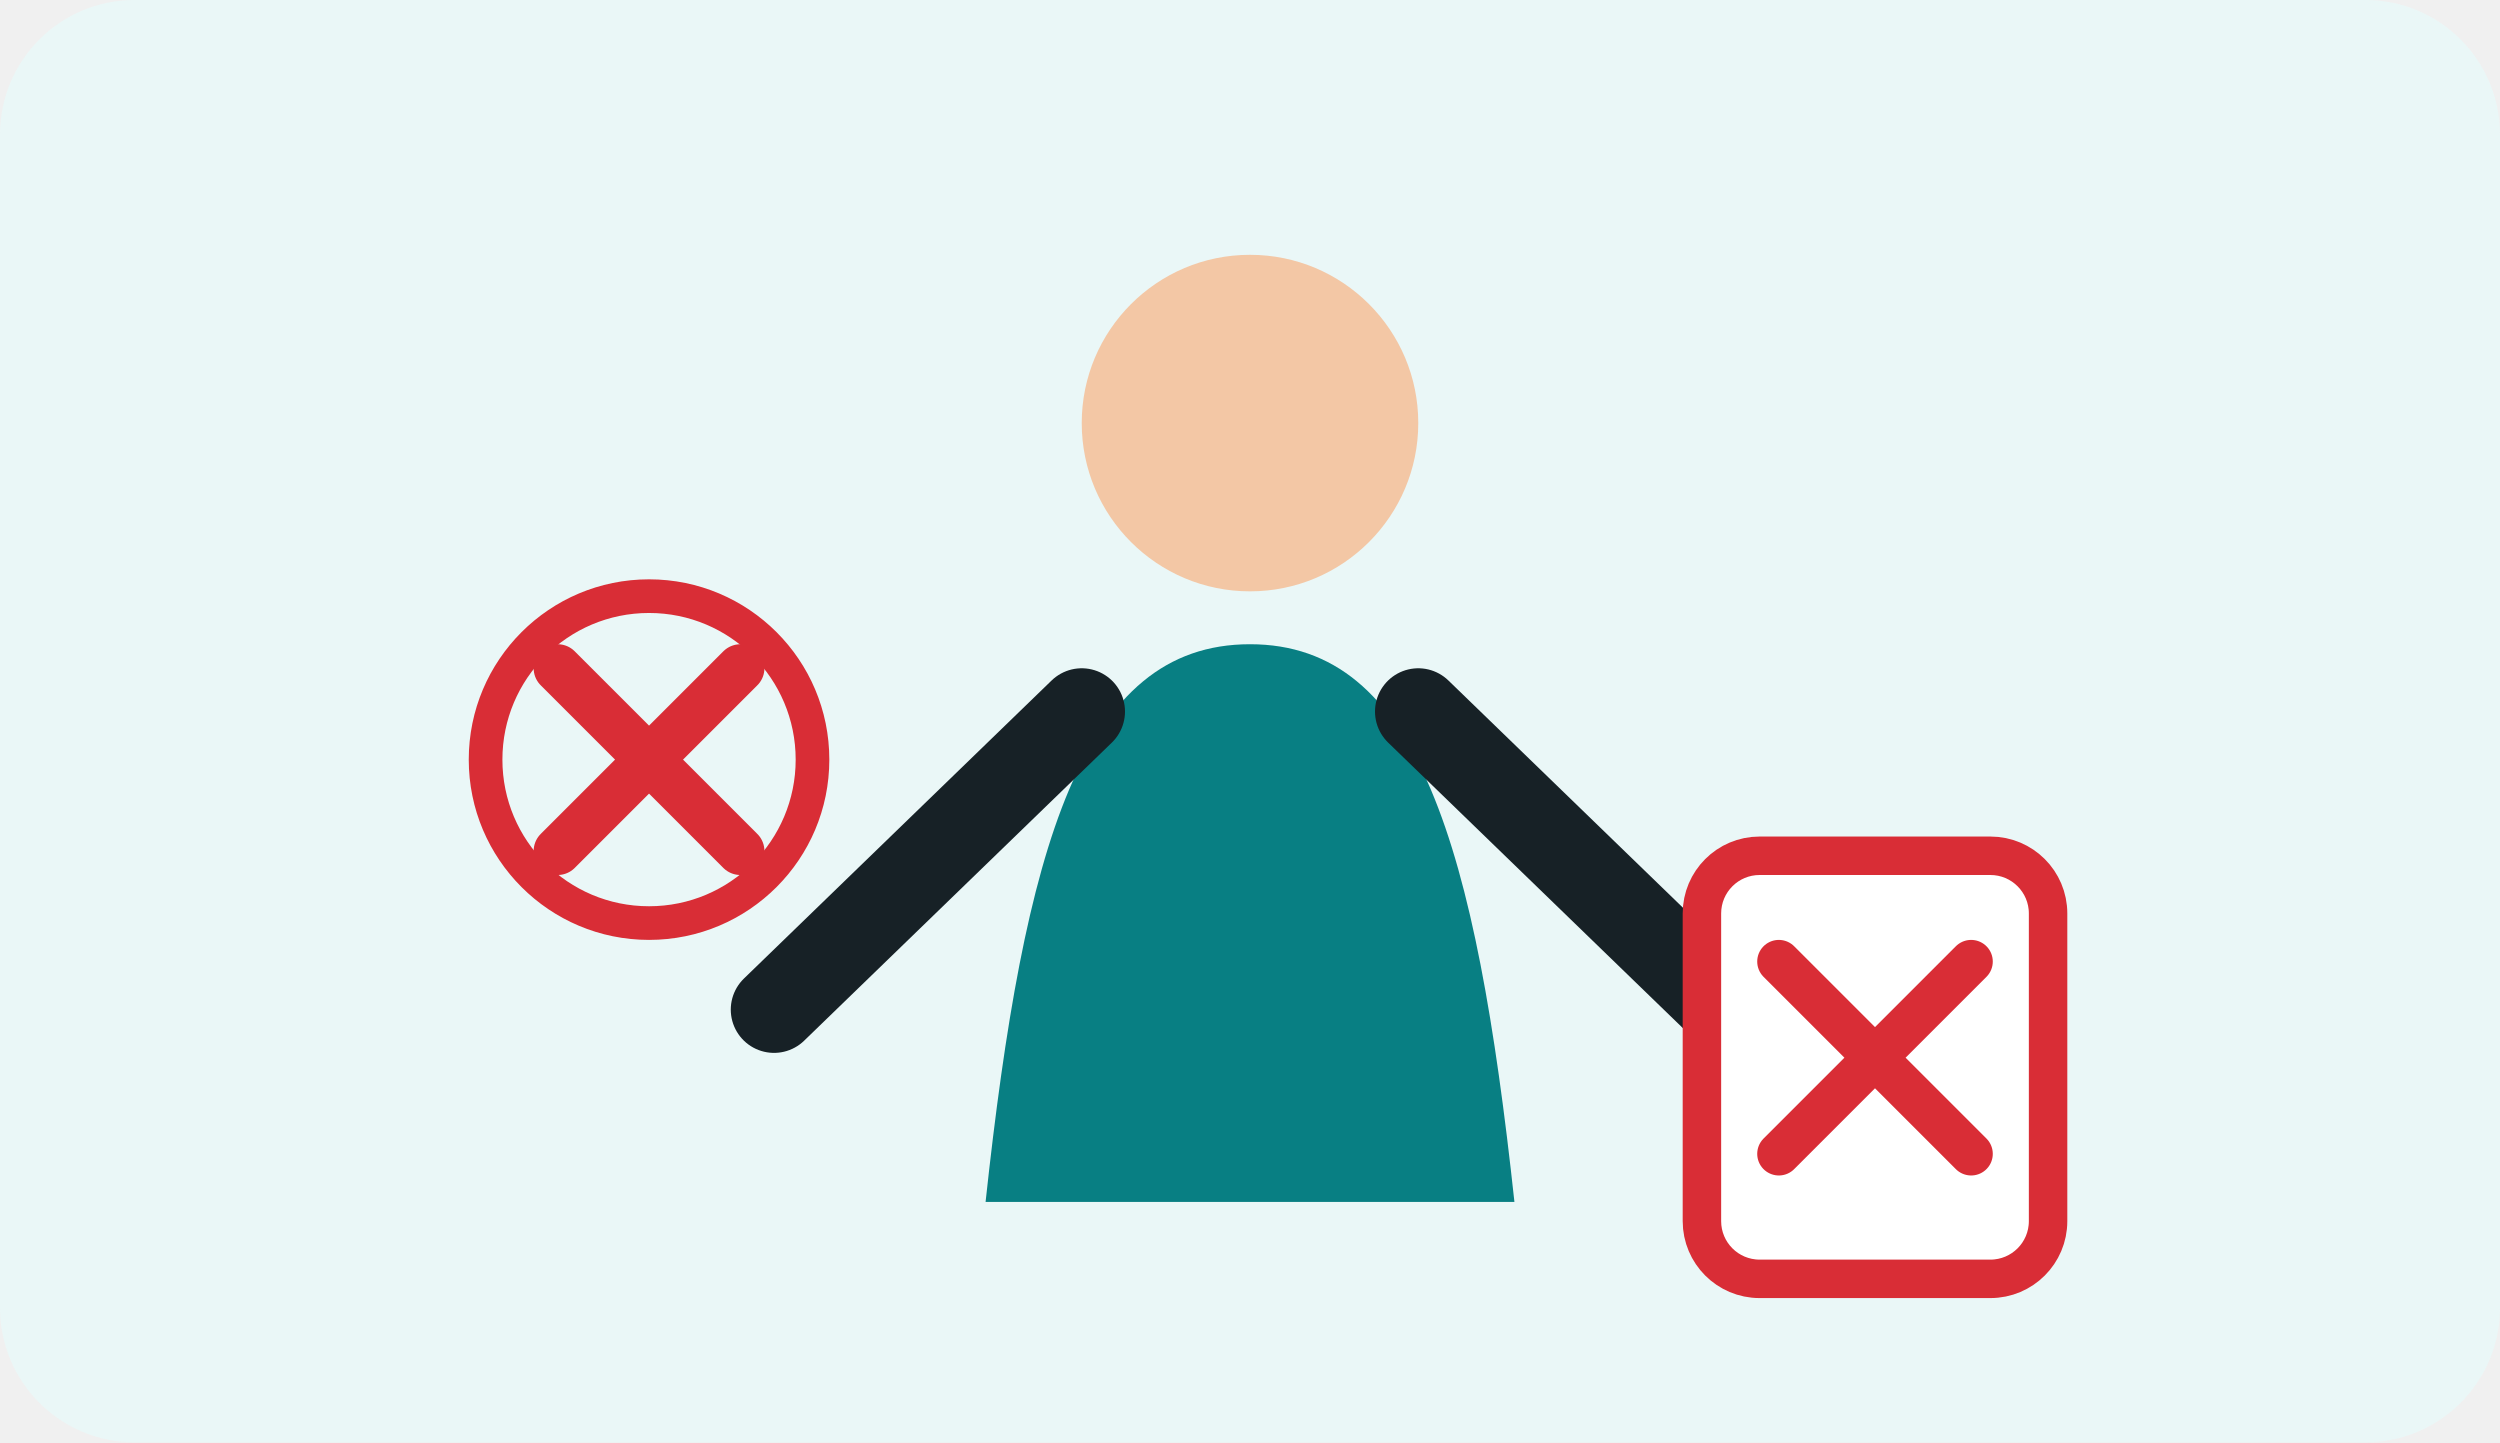
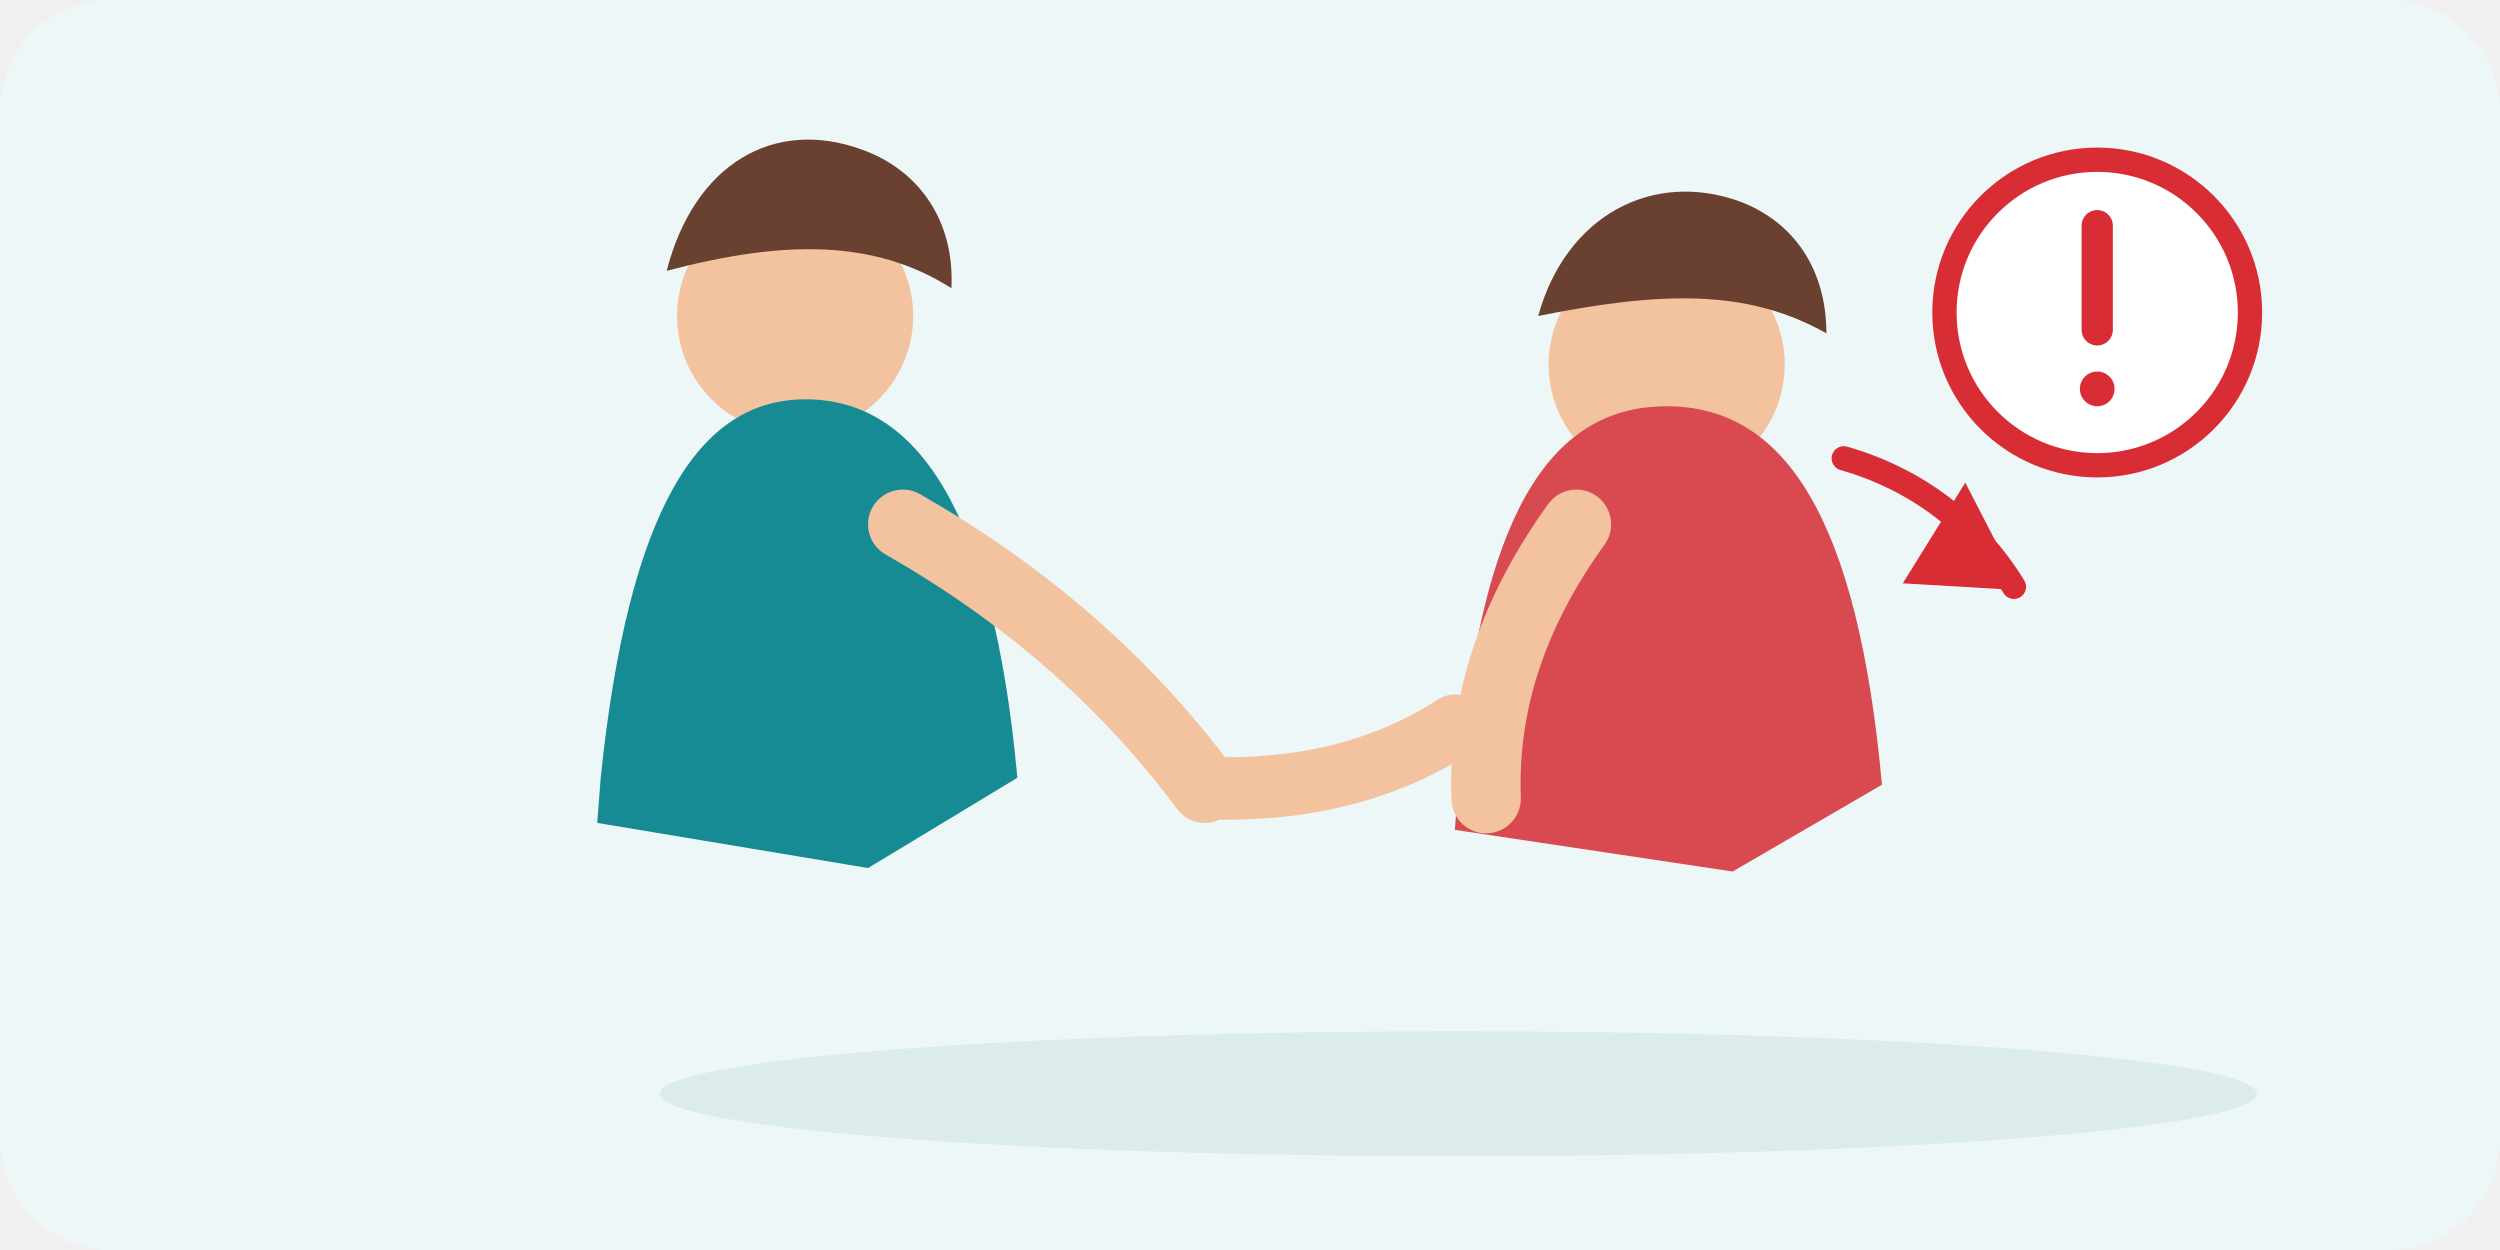
- <svg xmlns="http://www.w3.org/2000/svg" viewBox="0 0 520 300">
-   <rect width="520" height="300" rx="28" fill="#EAF7F7" />
-   <circle cx="260" cy="88" r="35" fill="#F3C7A5" />
-   <path d="M205 250c8-74 20-116 55-116s47 42 55 116" fill="#087F83" />
-   <path d="M225 148l-64 62M295 148l64 62" stroke="#172126" stroke-width="18" stroke-linecap="round" />
-   <rect x="354" y="178" width="72" height="88" rx="12" fill="#fff" stroke="#D92D36" stroke-width="8" />
-   <path d="M370 200l40 40M410 200l-40 40" stroke="#D92D36" stroke-width="9" stroke-linecap="round" />
-   <path d="M154 177l-38-38M116 177l38-38" stroke="#D92D36" stroke-width="10" stroke-linecap="round" />
-   <circle cx="135" cy="158" r="34" fill="none" stroke="#D92D36" stroke-width="7" />
+ <svg xmlns="http://www.w3.org/2000/svg" viewBox="0 0 720 360">
+   <rect width="720" height="360" rx="32" fill="#EEF7F7" />
+   <ellipse cx="420" cy="315" rx="230" ry="18" fill="#DCEBEC" />
+   <circle cx="480" cy="105" r="34" fill="#F3C39F" />
+   <path d="M443 91c8-29 33-42 58-33 16 6 25 20 25 38-23-13-48-12-83-5z" fill="#6A4031" />
+   <path d="M420 226c6-77 26-109 60-109s55 32 62 109l-43 25-80-12z" fill="#D94A50" />
+   <path d="M454 151c-18 25-27 51-26 79" fill="none" stroke="#F3C39F" stroke-width="20" stroke-linecap="round" />
+   <circle cx="229" cy="91" r="34" fill="#F3C39F" />
+   <path d="M192 78c8-31 31-44 56-35 17 6 27 21 26 40-22-14-48-14-82-5z" fill="#6A4031" />
+   <path d="M173 224c8-77 28-109 59-109 32 0 54 32 61 109l-43 26-78-13z" fill="#168B94" />
+   <path d="M260 151c35 20 64 45 87 76" fill="none" stroke="#F3C39F" stroke-width="20" stroke-linecap="round" />
+   <path d="M347 227c28 1 52-5 72-18" fill="none" stroke="#F3C39F" stroke-width="18" stroke-linecap="round" />
+   <path d="M531 132c21 6 38 19 49 37" fill="none" stroke="#D92D36" stroke-width="7" stroke-linecap="round" />
+   <path d="M566 139l16 31-34-2" fill="#D92D36" />
+   <circle cx="604" cy="90" r="44" fill="#fff" stroke="#D92D36" stroke-width="7" />
+   <path d="M604 65v30" stroke="#D92D36" stroke-width="9" stroke-linecap="round" />
+   <circle cx="604" cy="112" r="5" fill="#D92D36" />
</svg>
